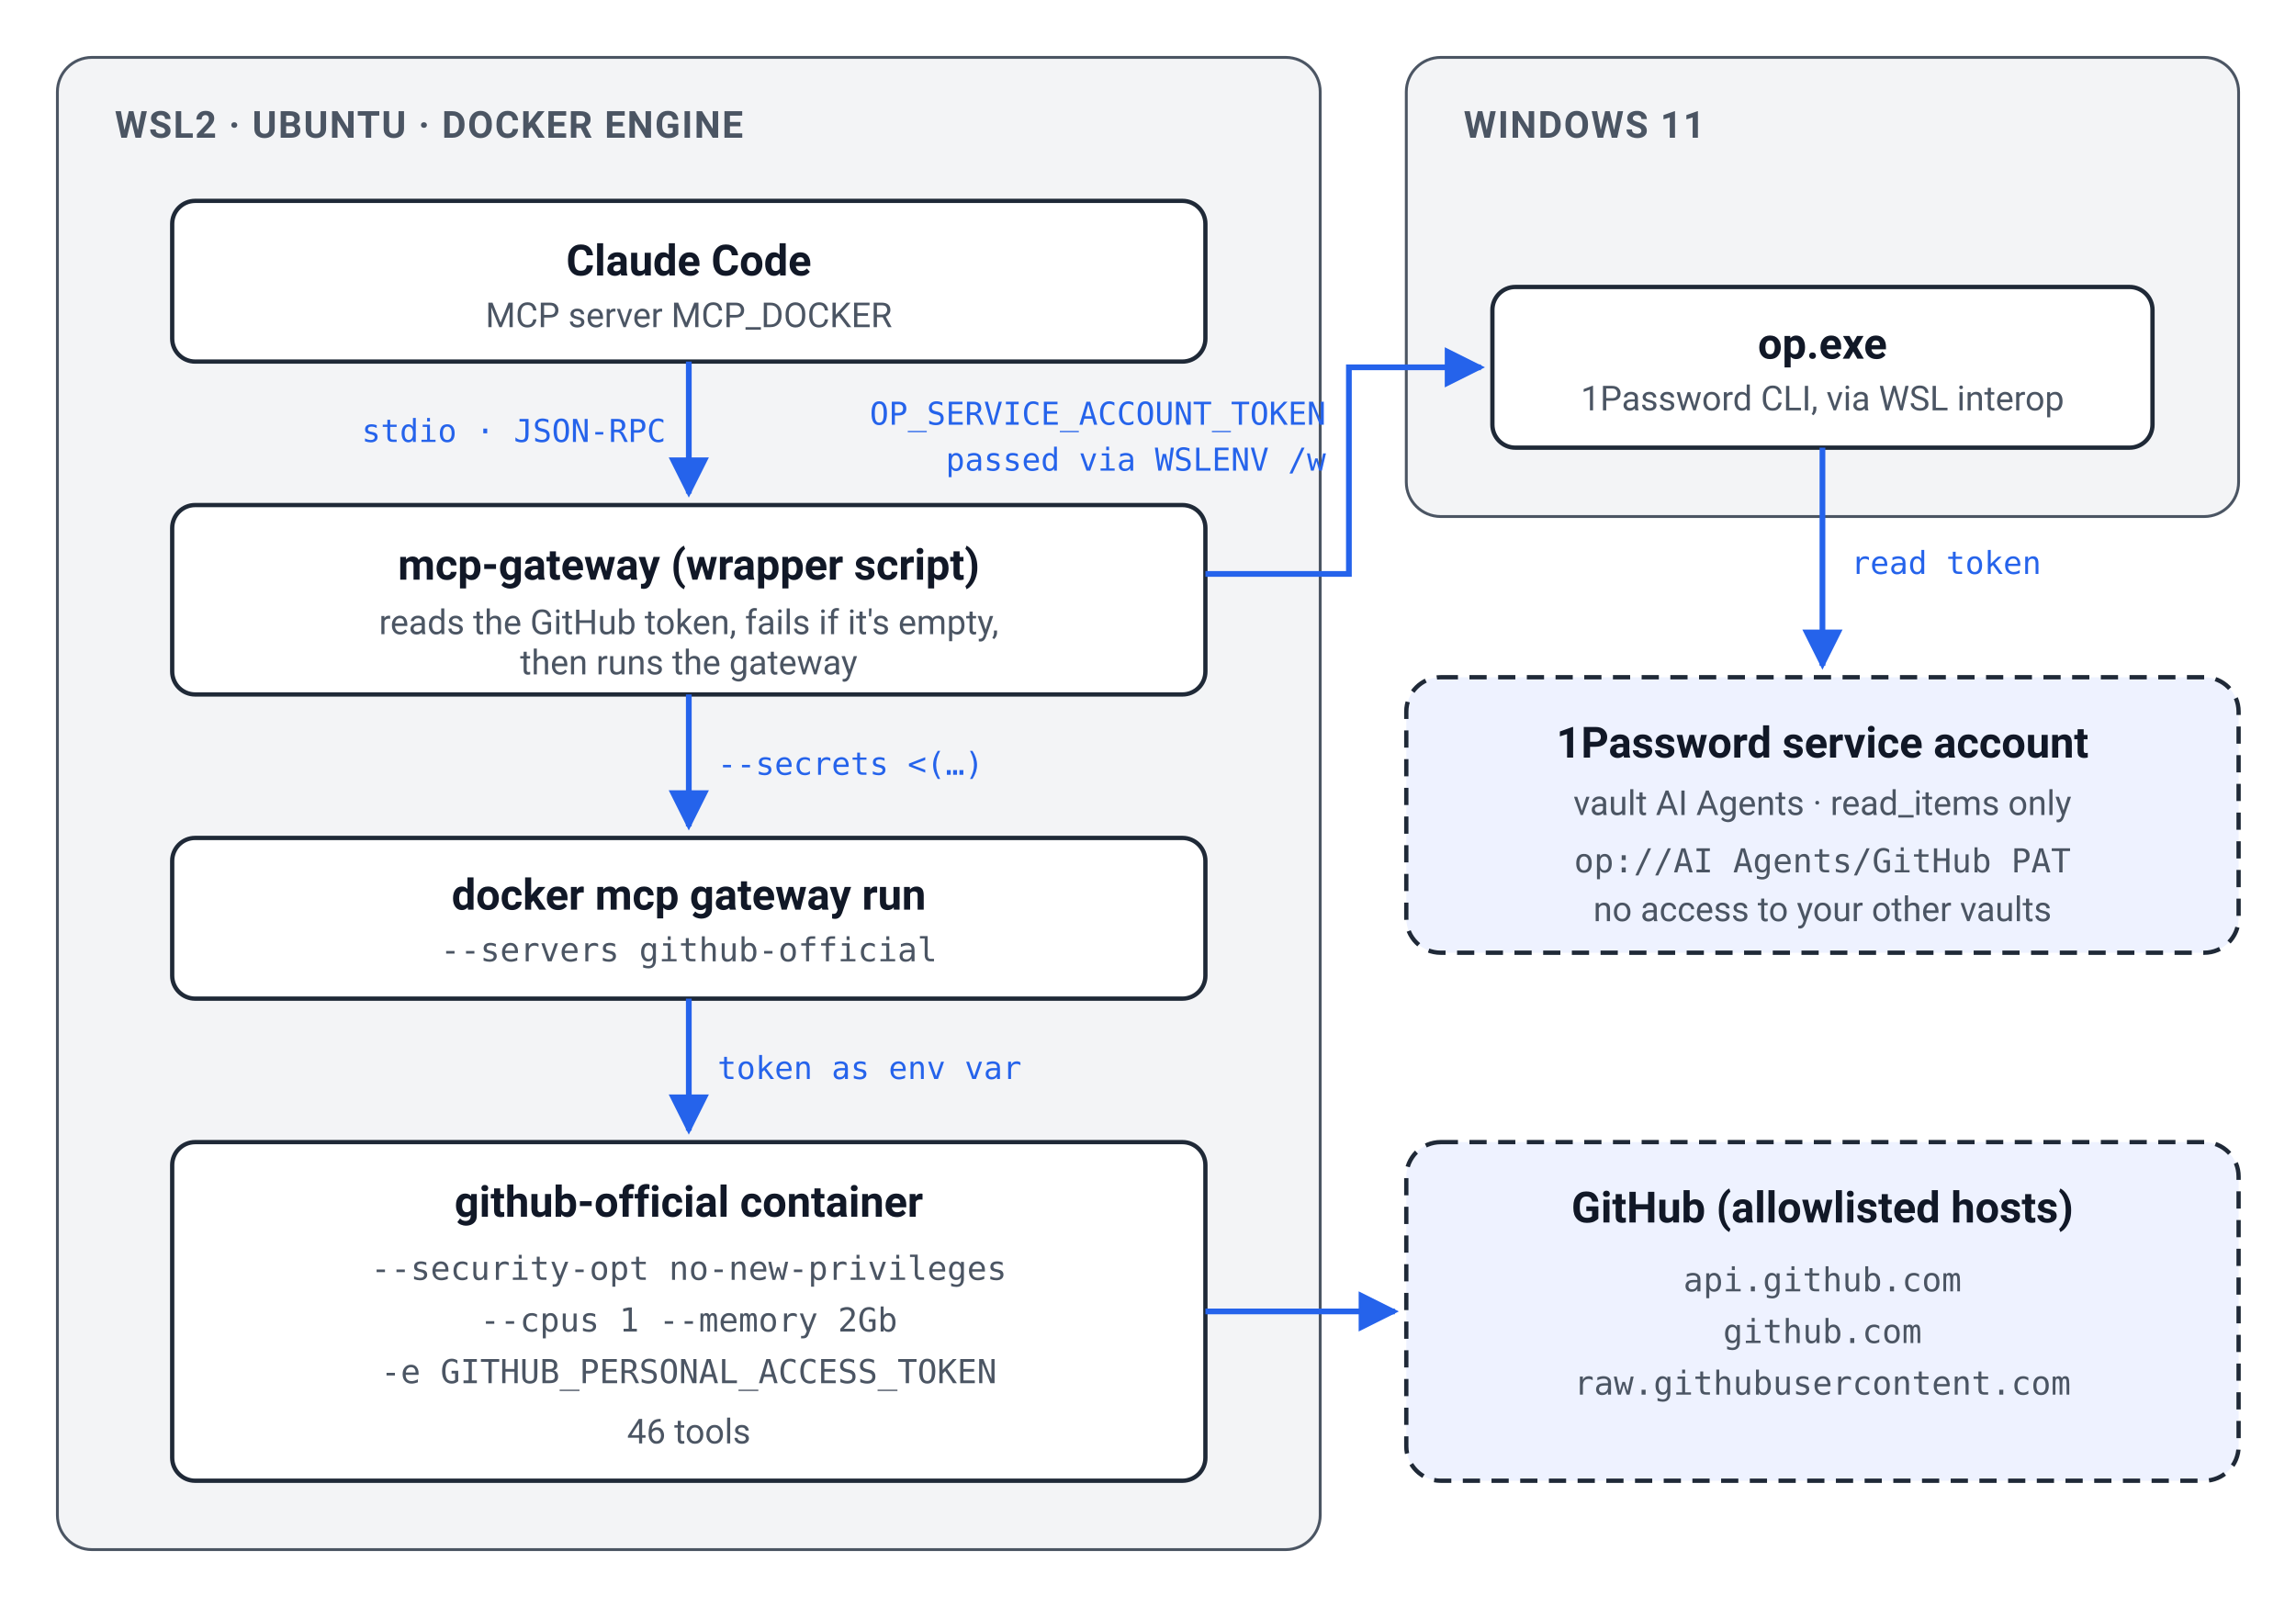
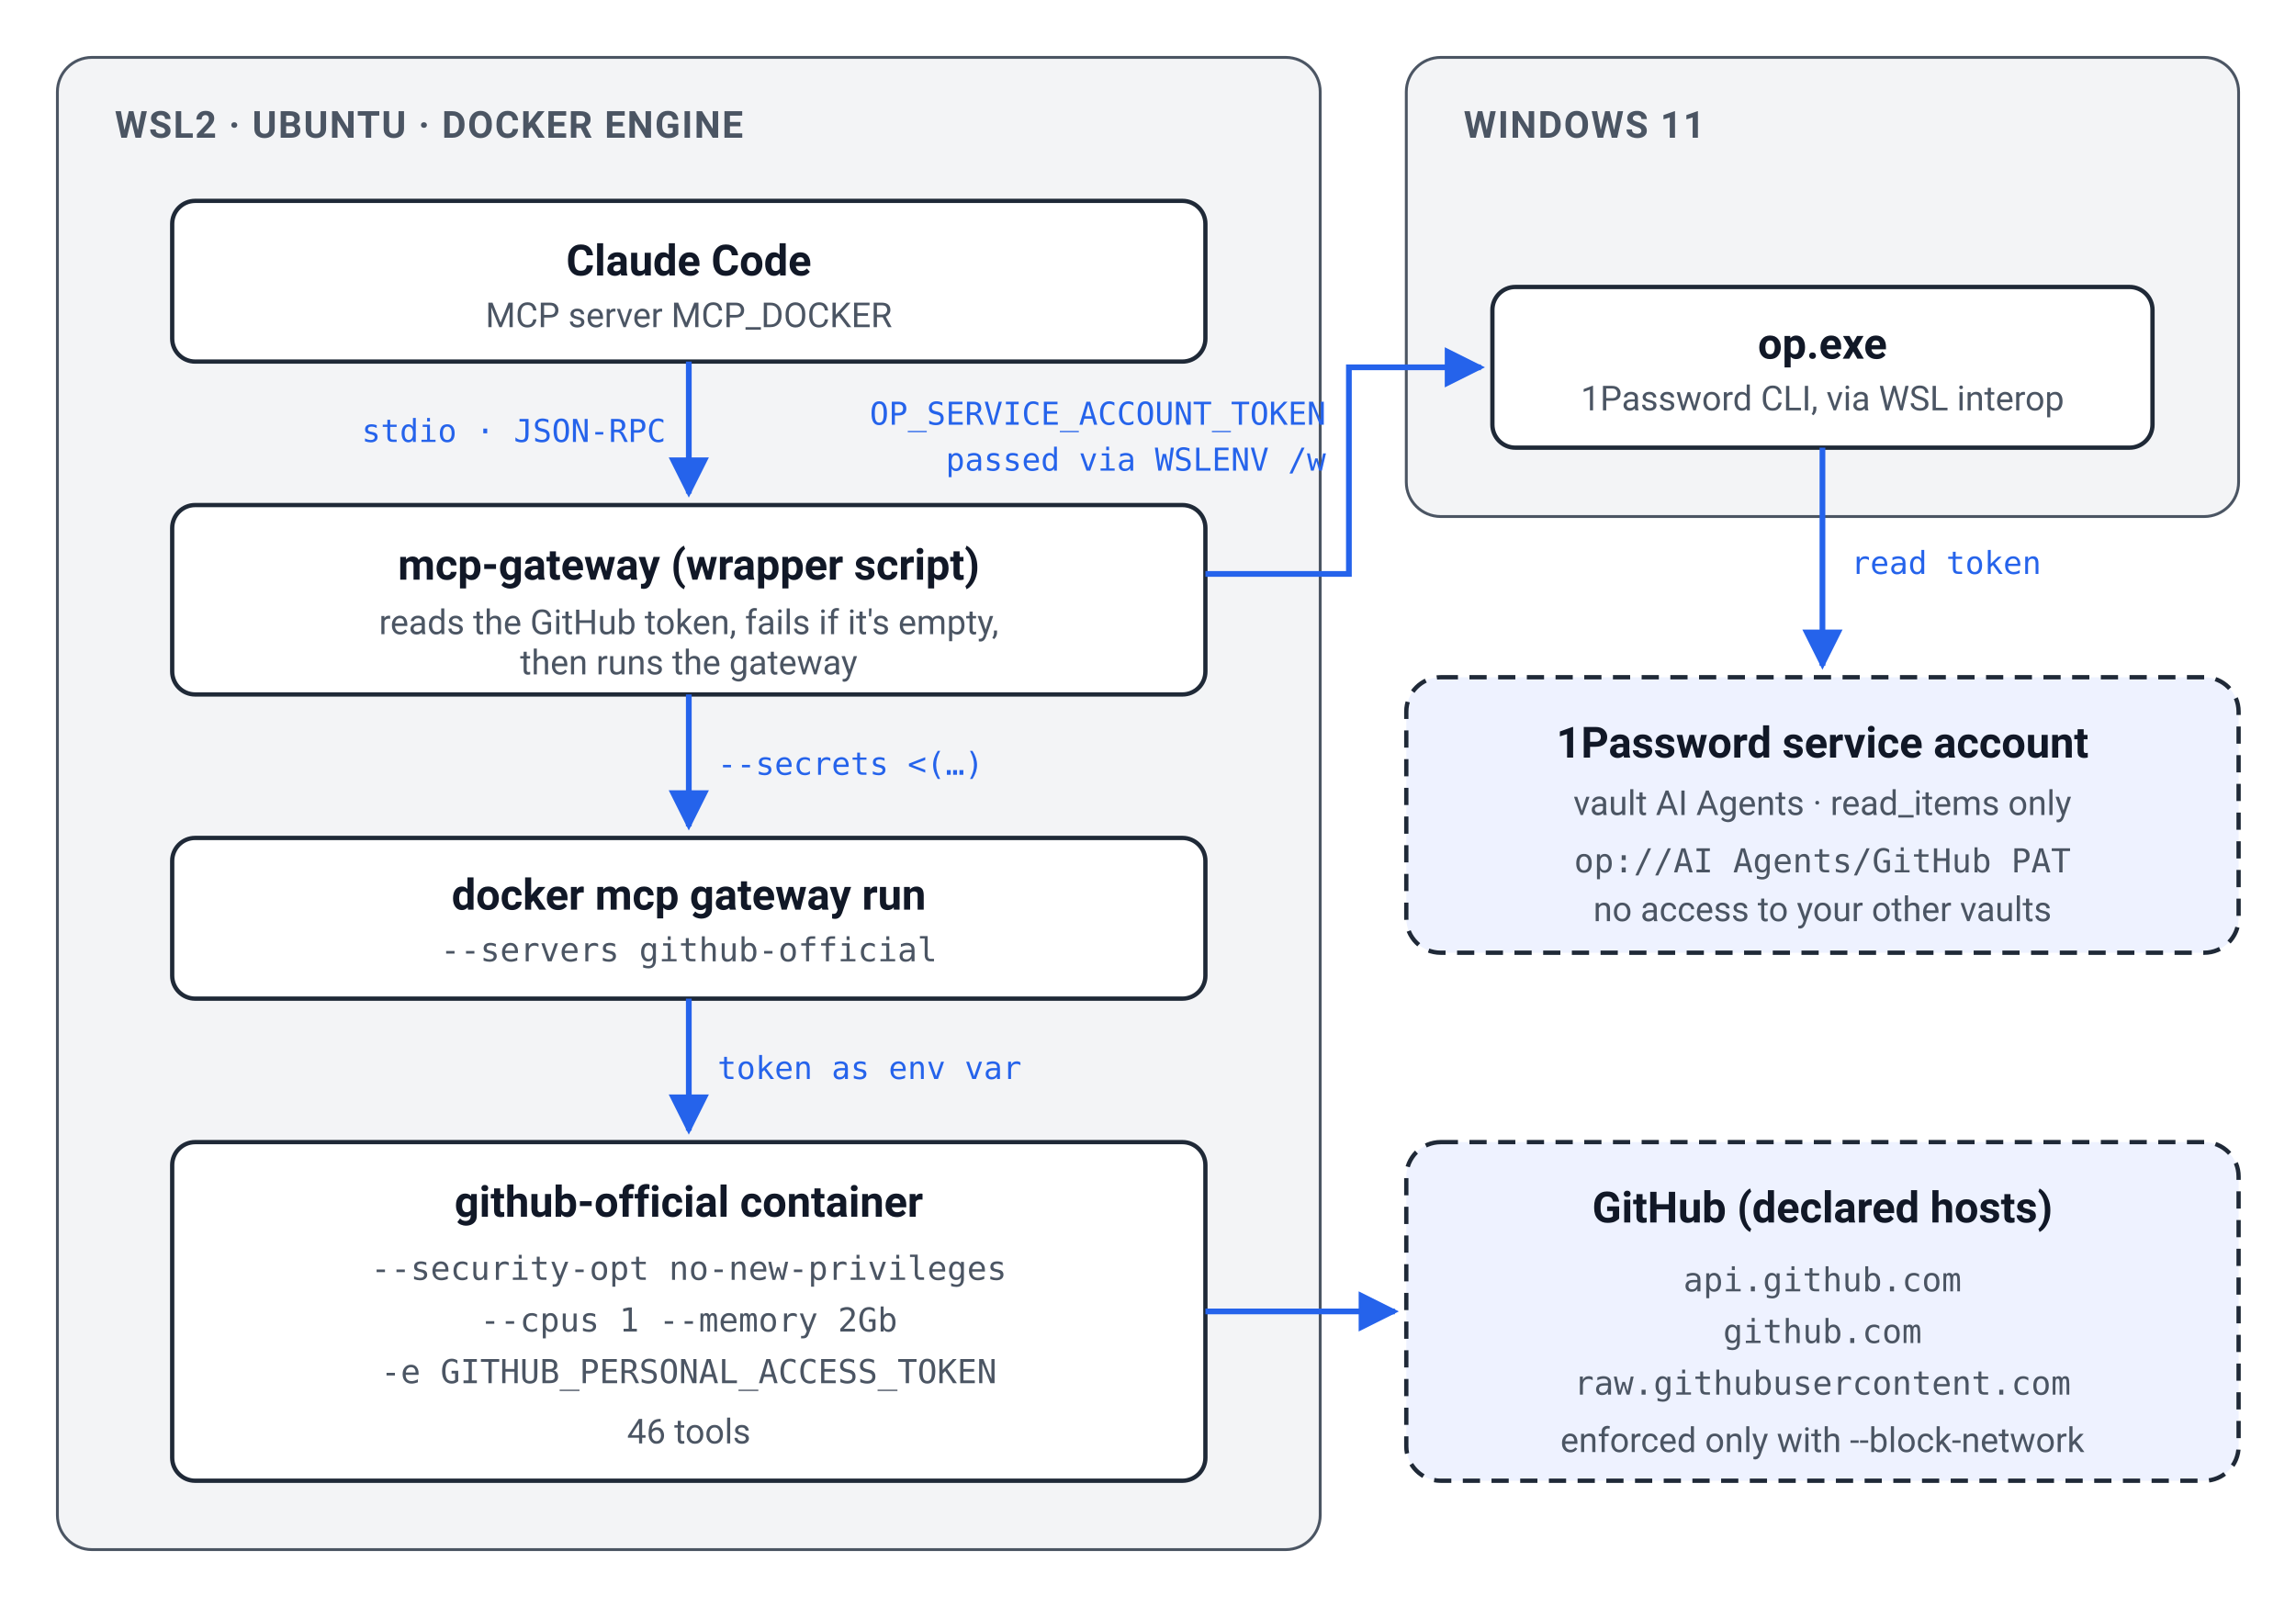
<svg xmlns="http://www.w3.org/2000/svg" viewBox="0 0 800 560" width="800" height="560" role="img" aria-labelledby="t">
  <defs>
    <marker id="a" viewBox="0 0 10 10" refX="9" refY="5" markerWidth="7" markerHeight="7" orient="auto-start-reverse">
      <path d="M0 0L10 5L0 10z" fill="#2563eb" />
    </marker>
    <style>
text{font-family:system-ui,-apple-system,"Segoe UI",Roboto,Helvetica,Arial,sans-serif;fill:#111827}
.z{font-size:13px;font-weight:700;fill:#4b5563;letter-spacing:.04em}
.h{font-size:15px;font-weight:600}
.s{font-size:12px;fill:#4b5563}
.m{font-family:ui-monospace,SFMono-Regular,Menlo,Consolas,monospace;font-size:11.5px;fill:#4b5563}
.l{font-family:ui-monospace,SFMono-Regular,Menlo,Consolas,monospace;font-size:11px;fill:#2563eb}
.b{fill:#ffffff;stroke:#1f2937;stroke-width:1.5}
.e{fill:#eef2ff;stroke:#1f2937;stroke-width:1.5;stroke-dasharray:6 4}
.w{fill:#f3f4f6;stroke:#4b5563;stroke-width:1}
.r{stroke:#2563eb;stroke-width:2;fill:none;marker-end:url(#a)}
</style>
  </defs>
  <rect width="800" height="560" fill="#ffffff" />
  <rect class="w" x="20" y="20" width="440" height="520" rx="12" />
  <text class="z" x="40" y="48">WSL2 · UBUNTU · DOCKER ENGINE</text>
  <rect class="b" x="60" y="70" width="360" height="56" rx="8" />
  <text class="h" x="240" y="96" text-anchor="middle">Claude Code</text>
  <text class="s" x="240" y="114" text-anchor="middle">MCP server MCP_DOCKER</text>
  <rect class="b" x="60" y="176" width="360" height="66" rx="8" />
  <text class="h" x="240" y="202" text-anchor="middle">mcp-gateway (wrapper script)</text>
  <text class="s" x="240" y="221" text-anchor="middle">reads the GitHub token, fails if it's empty,</text>
  <text class="s" x="240" y="235" text-anchor="middle">then runs the gateway</text>
  <rect class="b" x="60" y="292" width="360" height="56" rx="8" />
  <text class="h" x="240" y="317" text-anchor="middle">docker mcp gateway run</text>
  <text class="m" x="240" y="335" text-anchor="middle">--servers github-official</text>
  <rect class="b" x="60" y="398" width="360" height="118" rx="8" />
  <text class="h" x="240" y="424" text-anchor="middle">github-official container</text>
  <text class="m" x="240" y="446" text-anchor="middle">--security-opt no-new-privileges</text>
  <text class="m" x="240" y="464" text-anchor="middle">--cpus 1 --memory 2Gb</text>
  <text class="m" x="240" y="482" text-anchor="middle">-e GITHUB_PERSONAL_ACCESS_TOKEN</text>
  <text class="s" x="240" y="503" text-anchor="middle">46 tools</text>
  <rect class="w" x="490" y="20" width="290" height="160" rx="12" />
  <text class="z" x="510" y="48">WINDOWS 11</text>
  <rect class="b" x="520" y="100" width="230" height="56" rx="8" />
  <text class="h" x="635" y="125" text-anchor="middle">op.exe</text>
  <text class="s" x="635" y="143" text-anchor="middle">1Password CLI, via WSL interop</text>
  <rect class="e" x="490" y="236" width="290" height="96" rx="12" />
  <text class="h" x="635" y="264" text-anchor="middle">1Password service account</text>
  <text class="s" x="635" y="284" text-anchor="middle">vault AI Agents · read_items only</text>
  <text class="m" x="635" y="304" text-anchor="middle">op://AI Agents/GitHub PAT</text>
  <text class="s" x="635" y="321" text-anchor="middle">no access to your other vaults</text>
  <rect class="e" x="490" y="398" width="290" height="118" rx="12" />
-   <text class="h" x="635" y="426" text-anchor="middle">GitHub (allowlisted hosts)</text>
+   <text class="h" x="635" y="426" text-anchor="middle">GitHub (declared hosts)</text>
  <text class="m" x="635" y="450" text-anchor="middle">api.github.com</text>
  <text class="m" x="635" y="468" text-anchor="middle">github.com</text>
  <text class="m" x="635" y="486" text-anchor="middle">raw.githubusercontent.com</text>
+   <text class="s" x="635" y="506" text-anchor="middle">enforced only with --block-network</text>
  <path class="r" d="M240 126V172" />
  <text class="l" x="232" y="154" text-anchor="end">stdio · JSON-RPC</text>
  <path class="r" d="M420 200H470V128H516" />
  <text class="l" x="462" y="148" text-anchor="end">OP_SERVICE_ACCOUNT_TOKEN</text>
  <text class="l" x="462" y="164" text-anchor="end">passed via WSLENV /w</text>
  <path class="r" d="M635 156V232" />
  <text class="l" x="645" y="200">read token</text>
  <path class="r" d="M240 242V288" />
  <text class="l" x="250" y="270">--secrets &lt;(…)</text>
  <path class="r" d="M240 348V394" />
  <text class="l" x="250" y="376">token as env var</text>
  <path class="r" d="M420 457H486" />
</svg>
